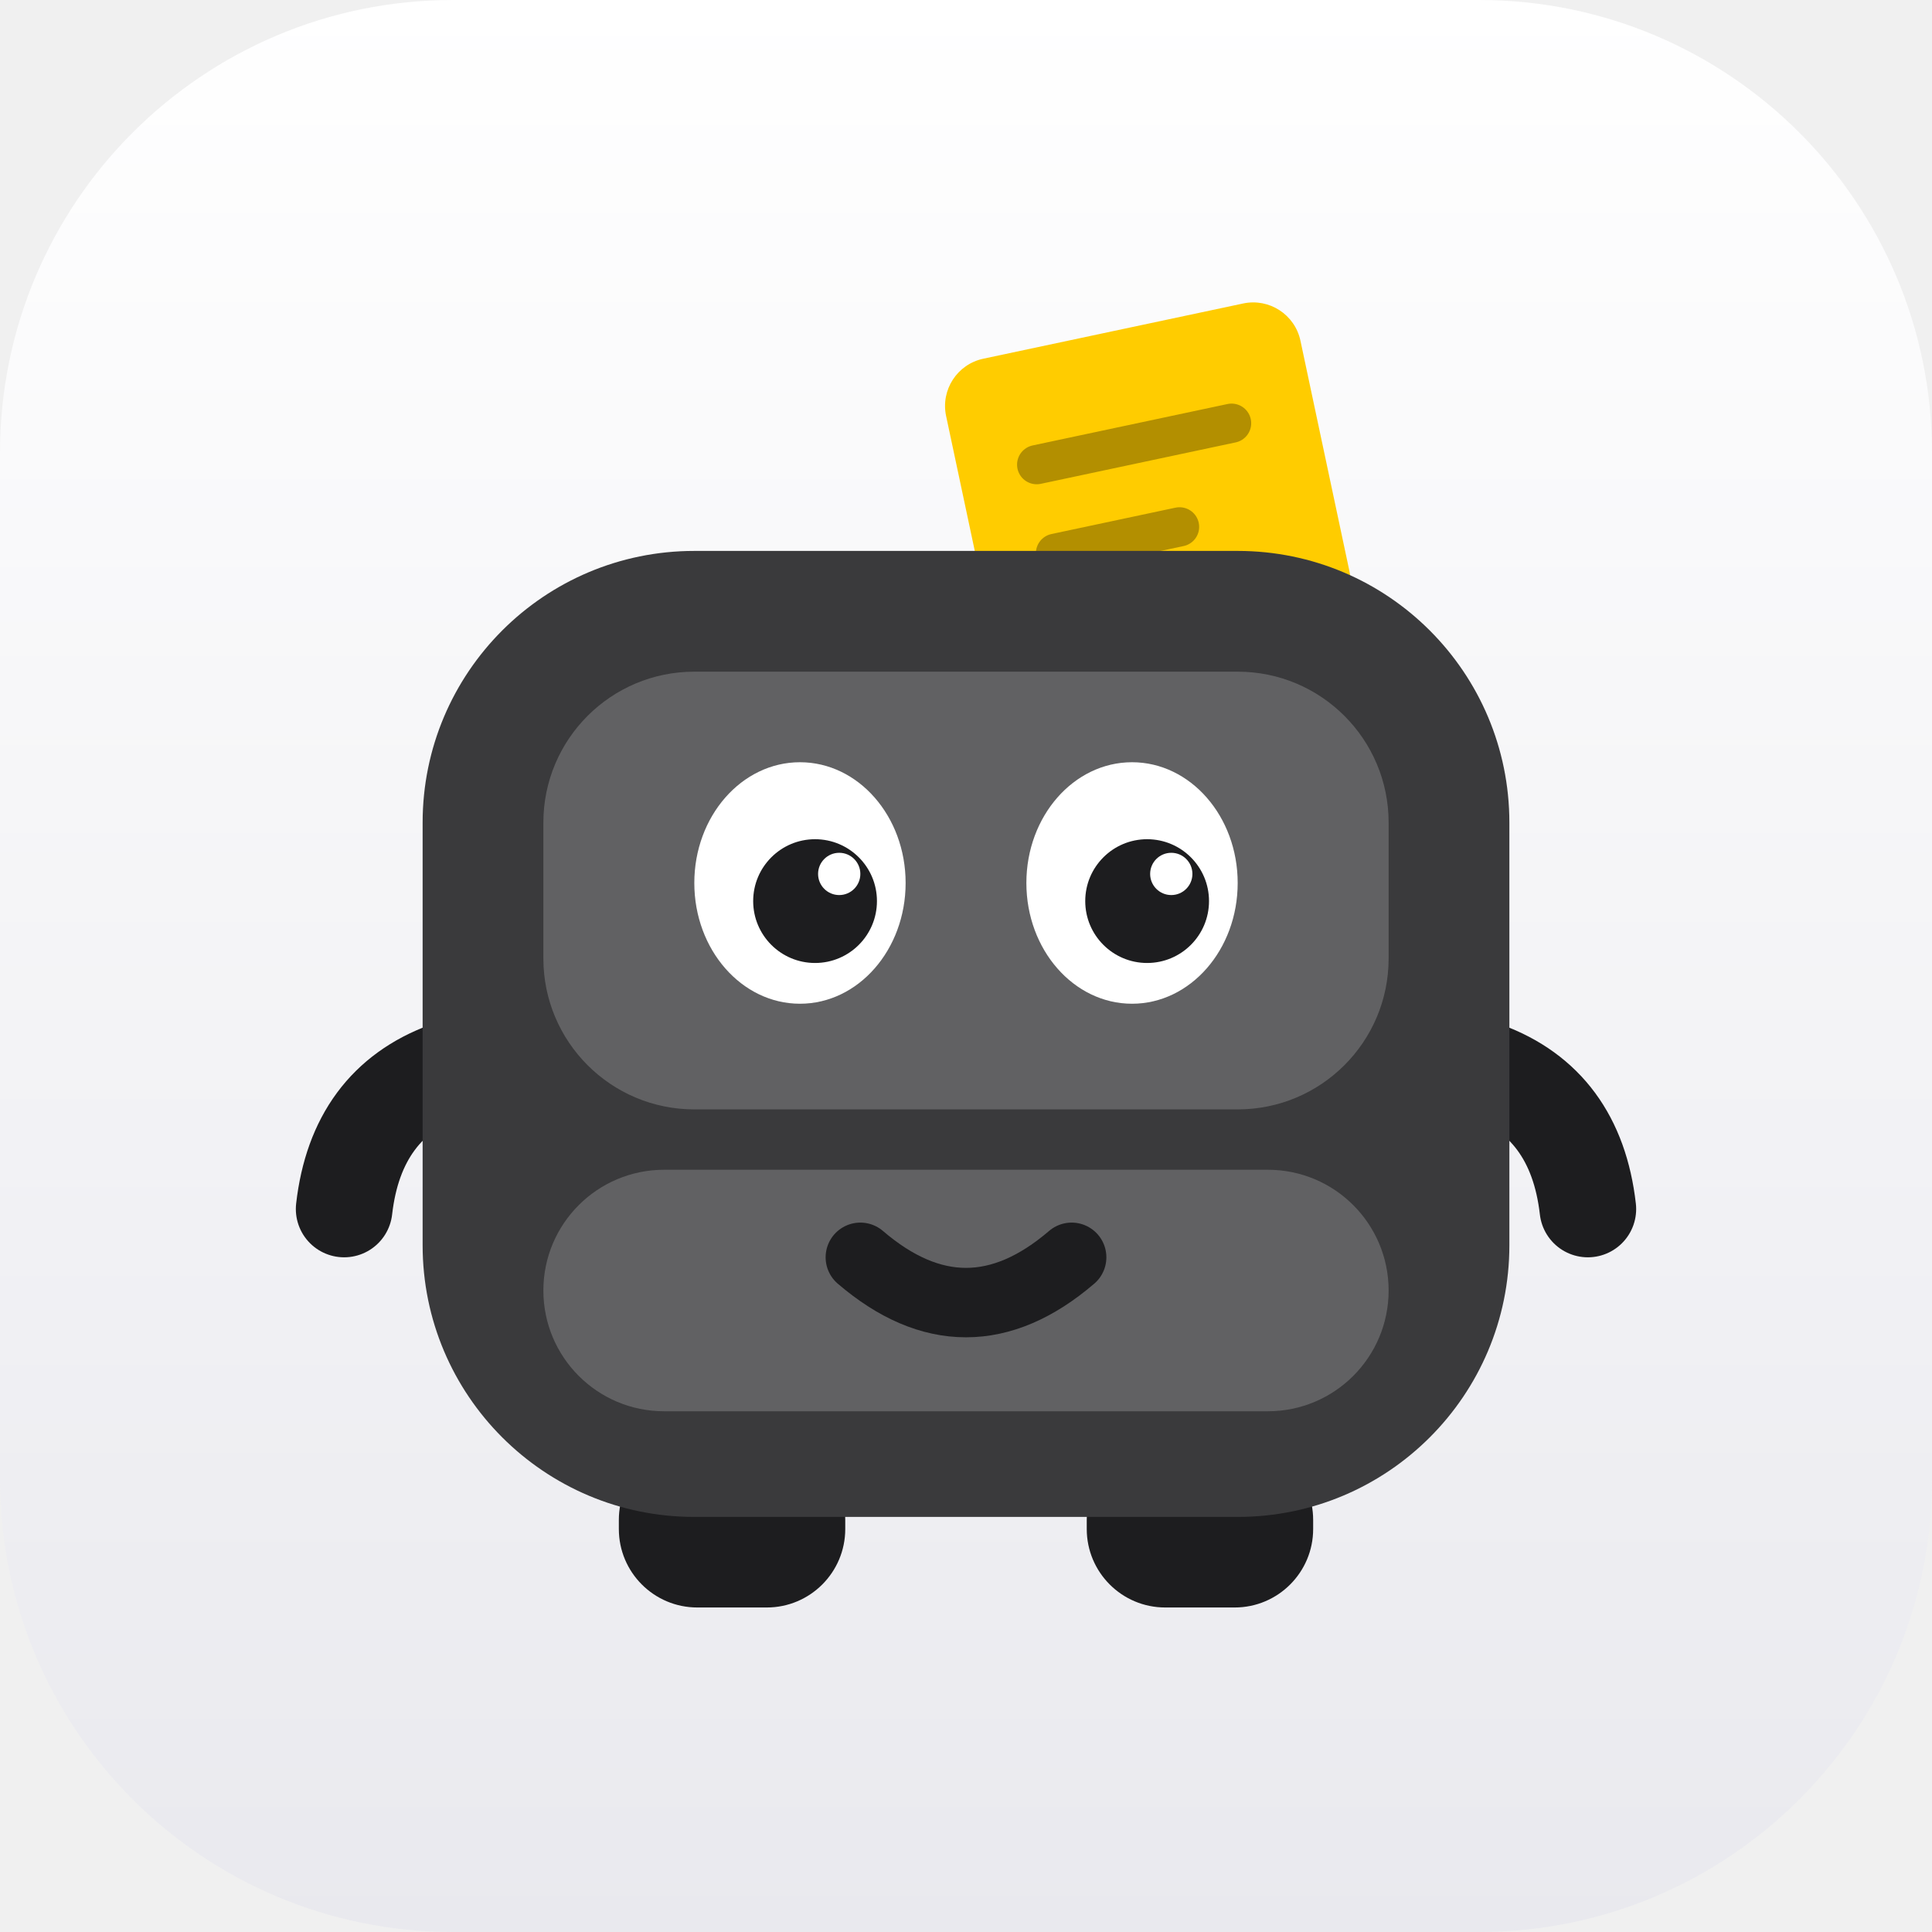
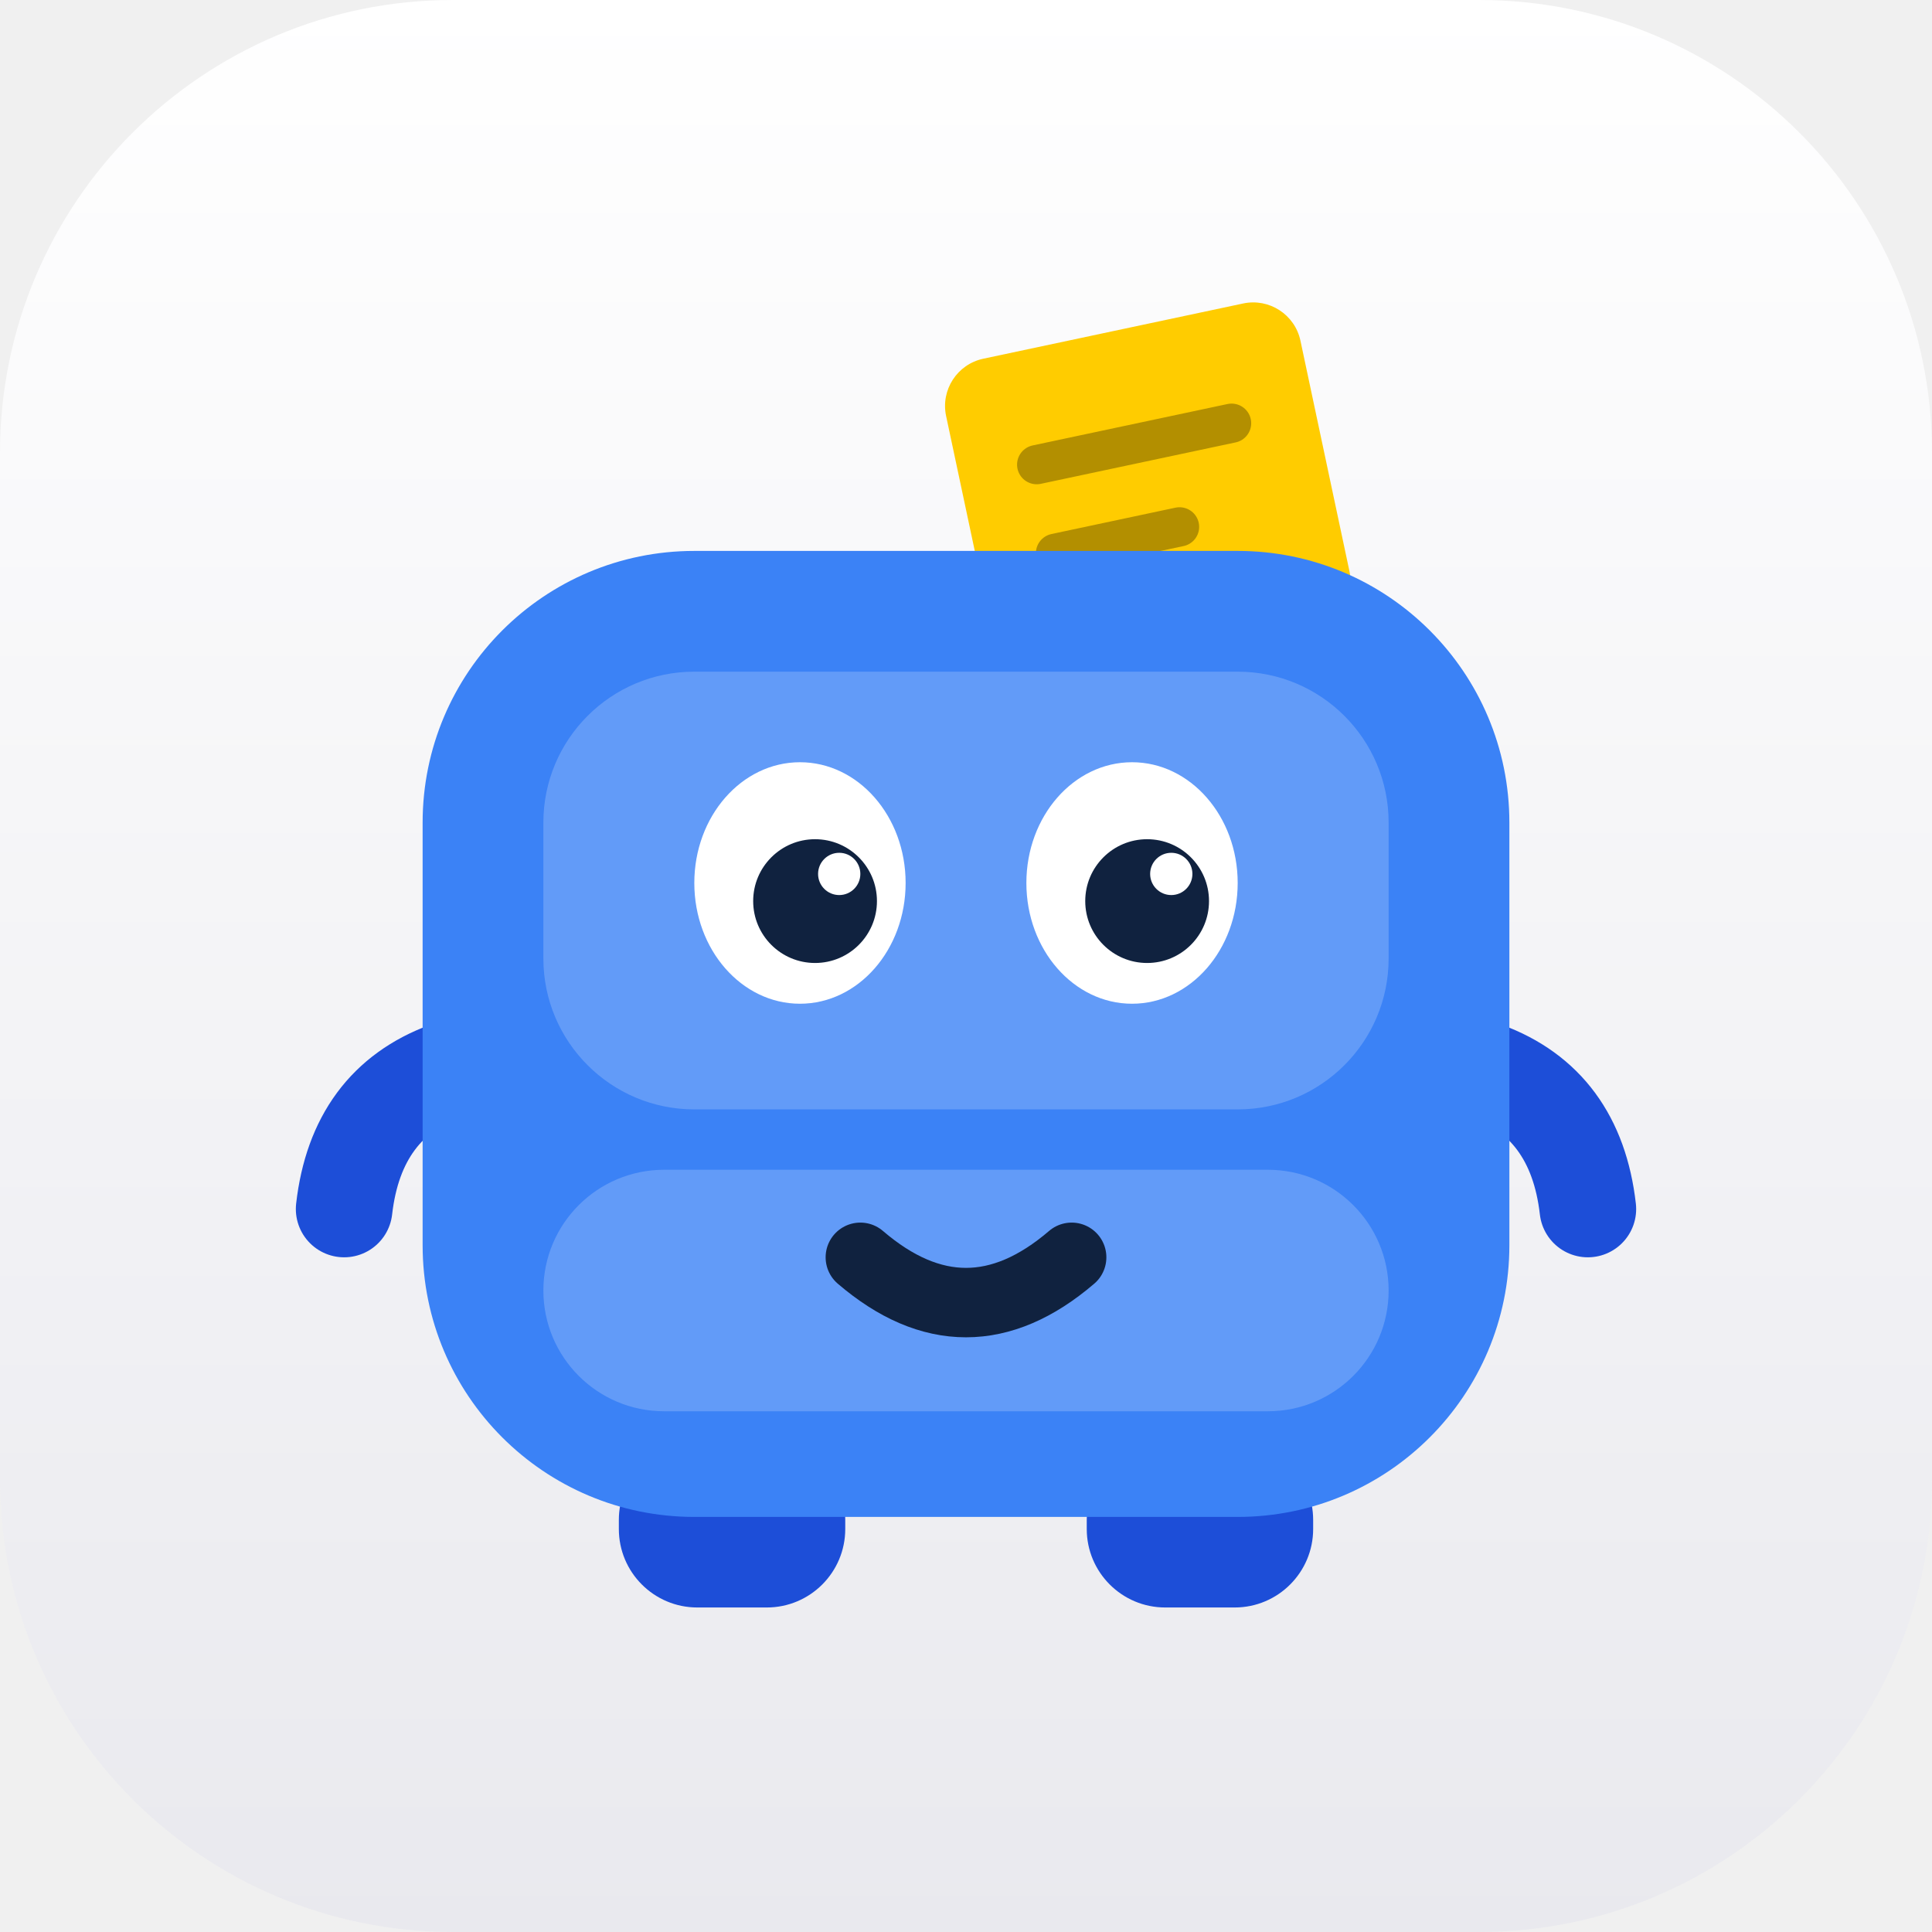
<svg xmlns="http://www.w3.org/2000/svg" viewBox="0 0 512 512">
  <defs>
    <linearGradient id="g" x1="0" y1="0" x2="0" y2="1">
      <stop offset="0" stop-color="#ffffff" />
      <stop offset="1" stop-color="#e9e9ee" />
    </linearGradient>
  </defs>
  <rect width="512" height="512" rx="120" fill="url(#g)" />
  <g transform="translate(64 66) scale(8)">
    <g transform="rotate(-12 30 8)">
      <rect x="24" y="2.6" width="12" height="11" rx="1.6" fill="#ffcc00" />
      <path d="M26.6 6.4h6.6M26.6 9.4h4.2" stroke="#b38f00" stroke-width="1.3" stroke-linecap="round" />
    </g>
-     <path d="M6.8 27.2q-3 1.1-3.4 4.6M41.2 27.2q3 1.1 3.4 4.6" stroke="#1d1d1f" stroke-width="3.2" stroke-linecap="round" fill="none" />
-     <rect x="12.5" y="39.5" width="7.5" height="5.5" rx="2.6" fill="#1d1d1f" />
-     <rect x="28" y="39.5" width="7.5" height="5.5" rx="2.6" fill="#1d1d1f" />
-     <rect x="6" y="10" width="36" height="32" rx="9" fill="#3a3a3c" />
+     <path d="M6.8 27.2q-3 1.1-3.4 4.6M41.2 27.2q3 1.1 3.4 4.6" stroke="#1d4ed8" stroke-width="3.2" stroke-linecap="round" fill="none" />
+     <rect x="12.5" y="39.5" width="7.5" height="5.5" rx="2.6" fill="#1d4ed8" />
+     <rect x="28" y="39.5" width="7.5" height="5.5" rx="2.6" fill="#1d4ed8" />
+     <rect x="6" y="10" width="36" height="32" rx="9" fill="#3b82f6" />
    <rect x="10" y="14" width="28" height="14.5" rx="5" fill="#fff" opacity=".2" />
    <rect x="10" y="30.5" width="28" height="8" rx="4" fill="#fff" opacity=".2" />
    <ellipse cx="18.5" cy="21" rx="3.5" ry="4" fill="#fff" />
    <ellipse cx="29.5" cy="21" rx="3.5" ry="4" fill="#fff" />
-     <circle cx="19" cy="21.6" r="2.05" fill="#1d1d1f" />
-     <circle cx="30" cy="21.6" r="2.05" fill="#1d1d1f" />
+     <circle cx="19" cy="21.6" r="2.05" fill="#10223f" />
+     <circle cx="30" cy="21.6" r="2.05" fill="#10223f" />
    <circle cx="19.8" cy="20.7" r=".7" fill="#fff" />
    <circle cx="30.8" cy="20.7" r=".7" fill="#fff" />
-     <path d="M20.5 33.4q3.5 3 7 0" stroke="#1d1d1f" stroke-width="2.3" stroke-linecap="round" fill="none" />
+     <path d="M20.5 33.4q3.5 3 7 0" stroke="#10223f" stroke-width="2.3" stroke-linecap="round" fill="none" />
  </g>
</svg>
